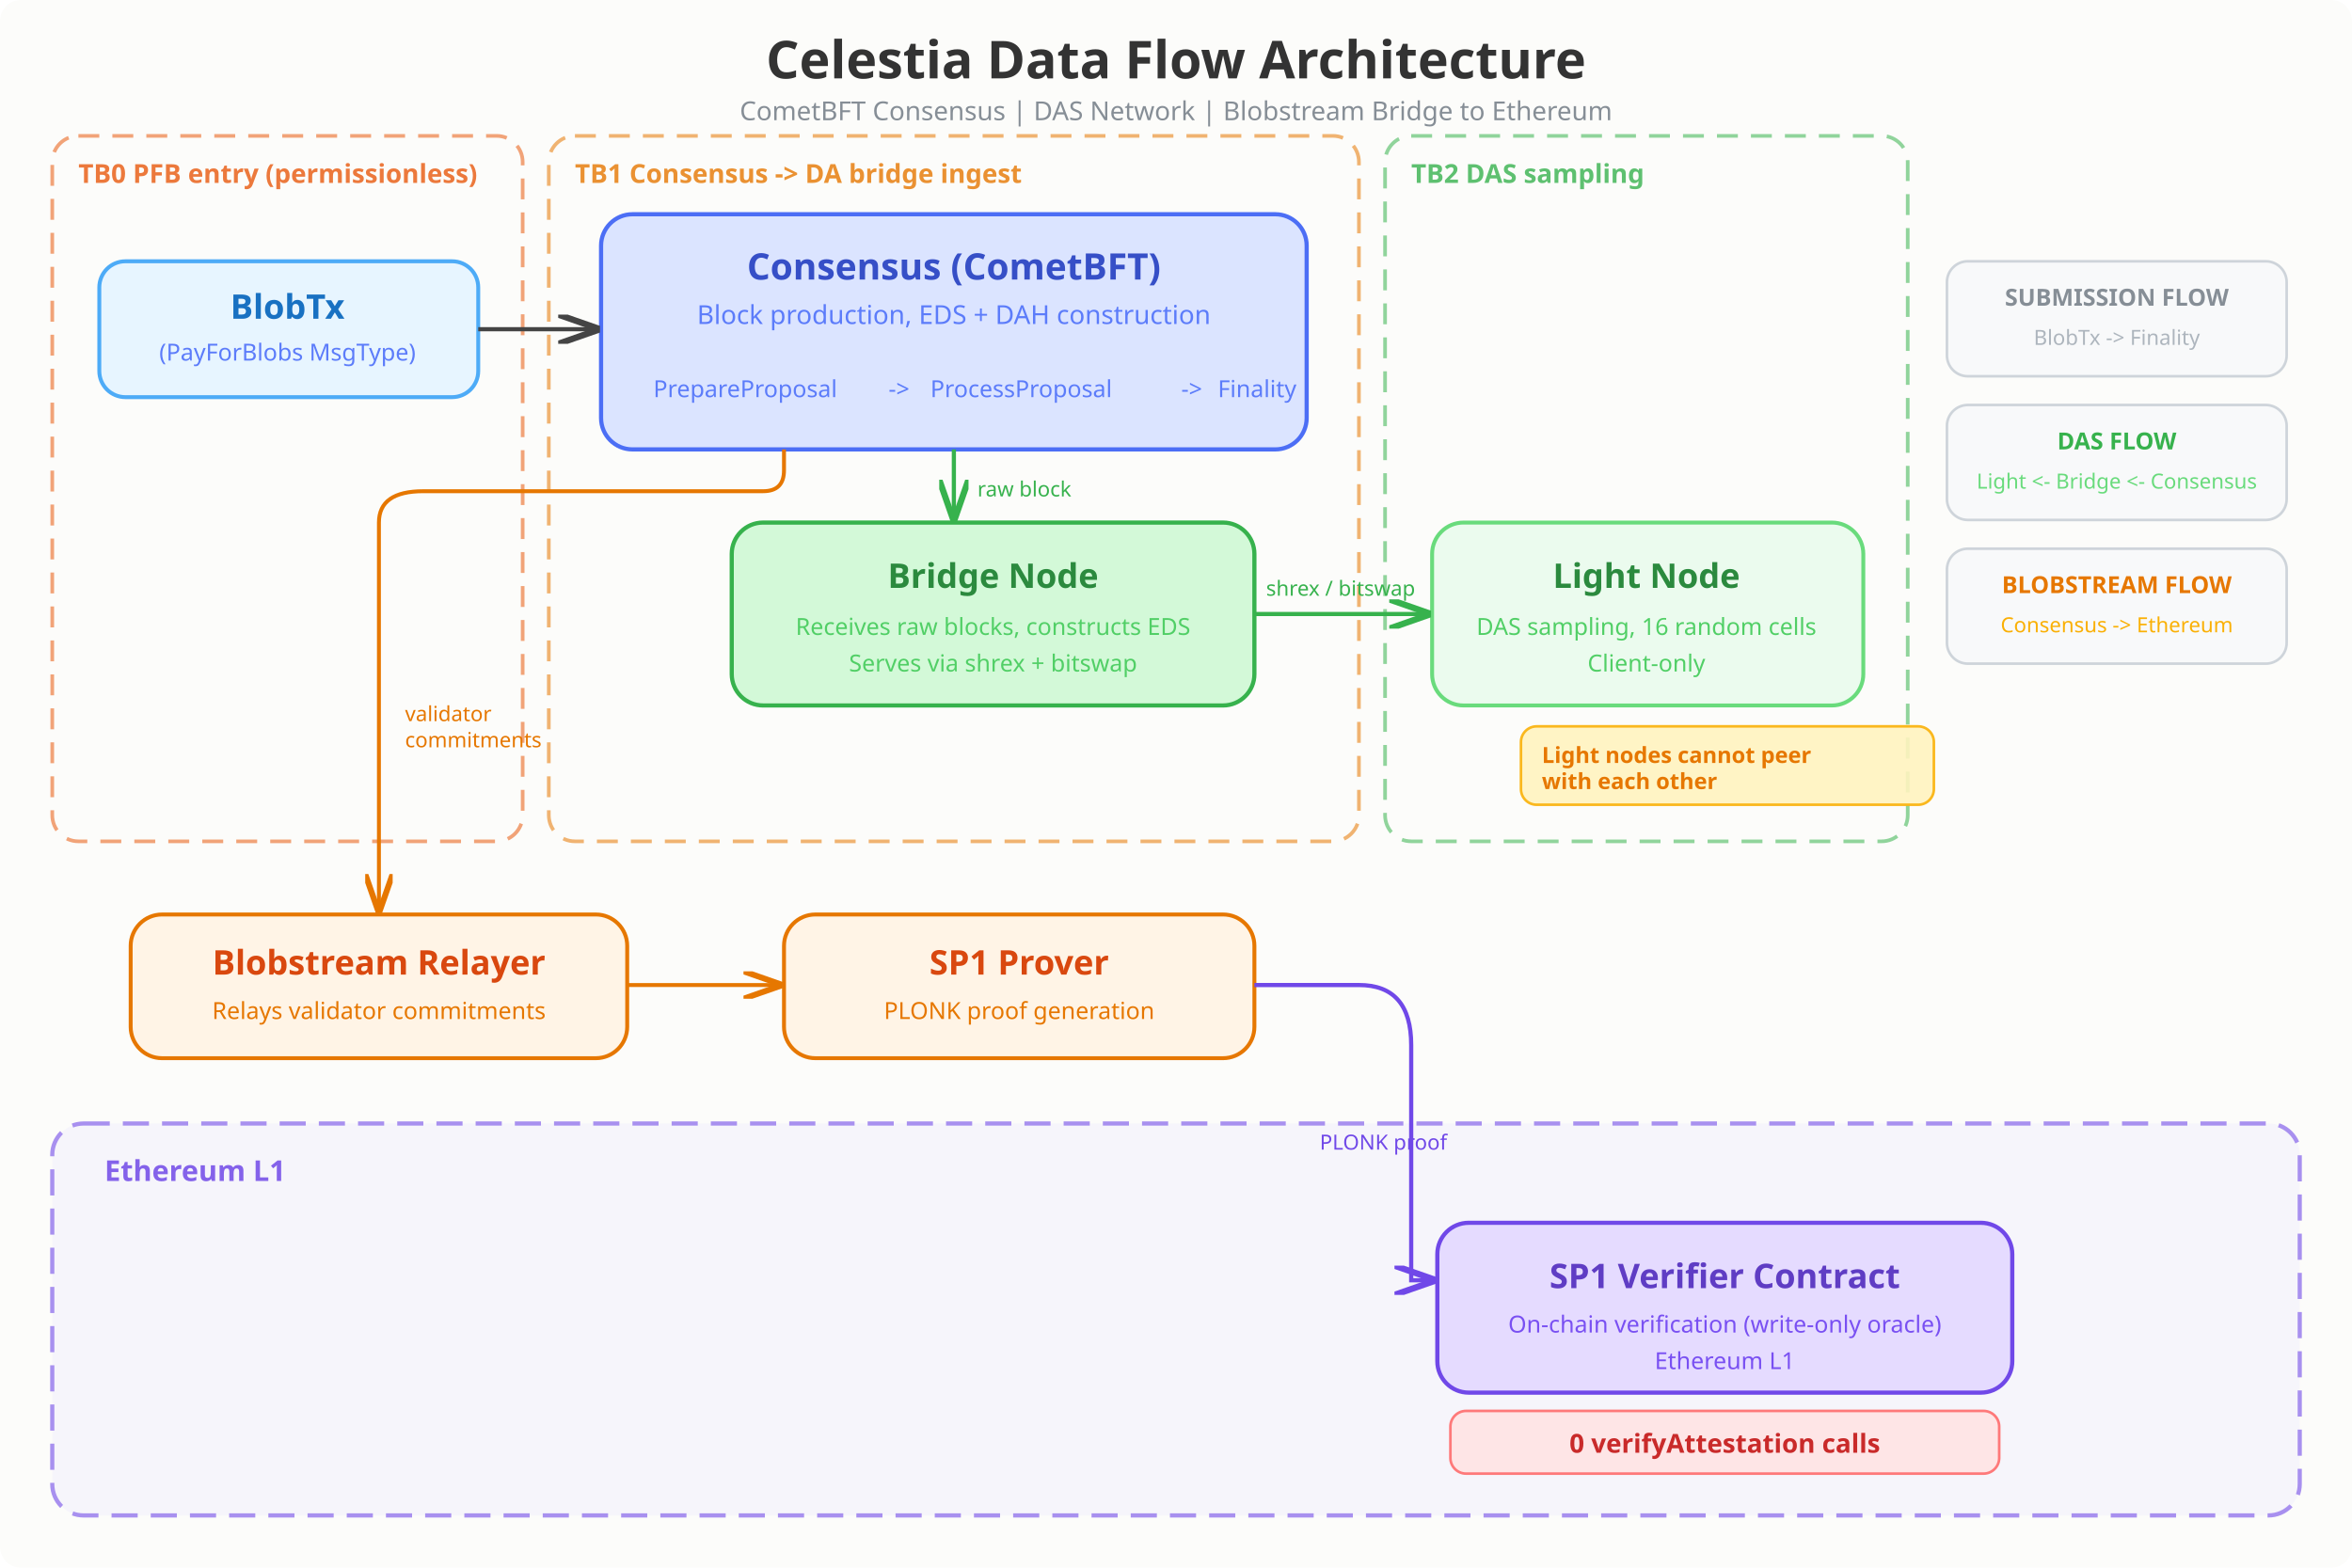
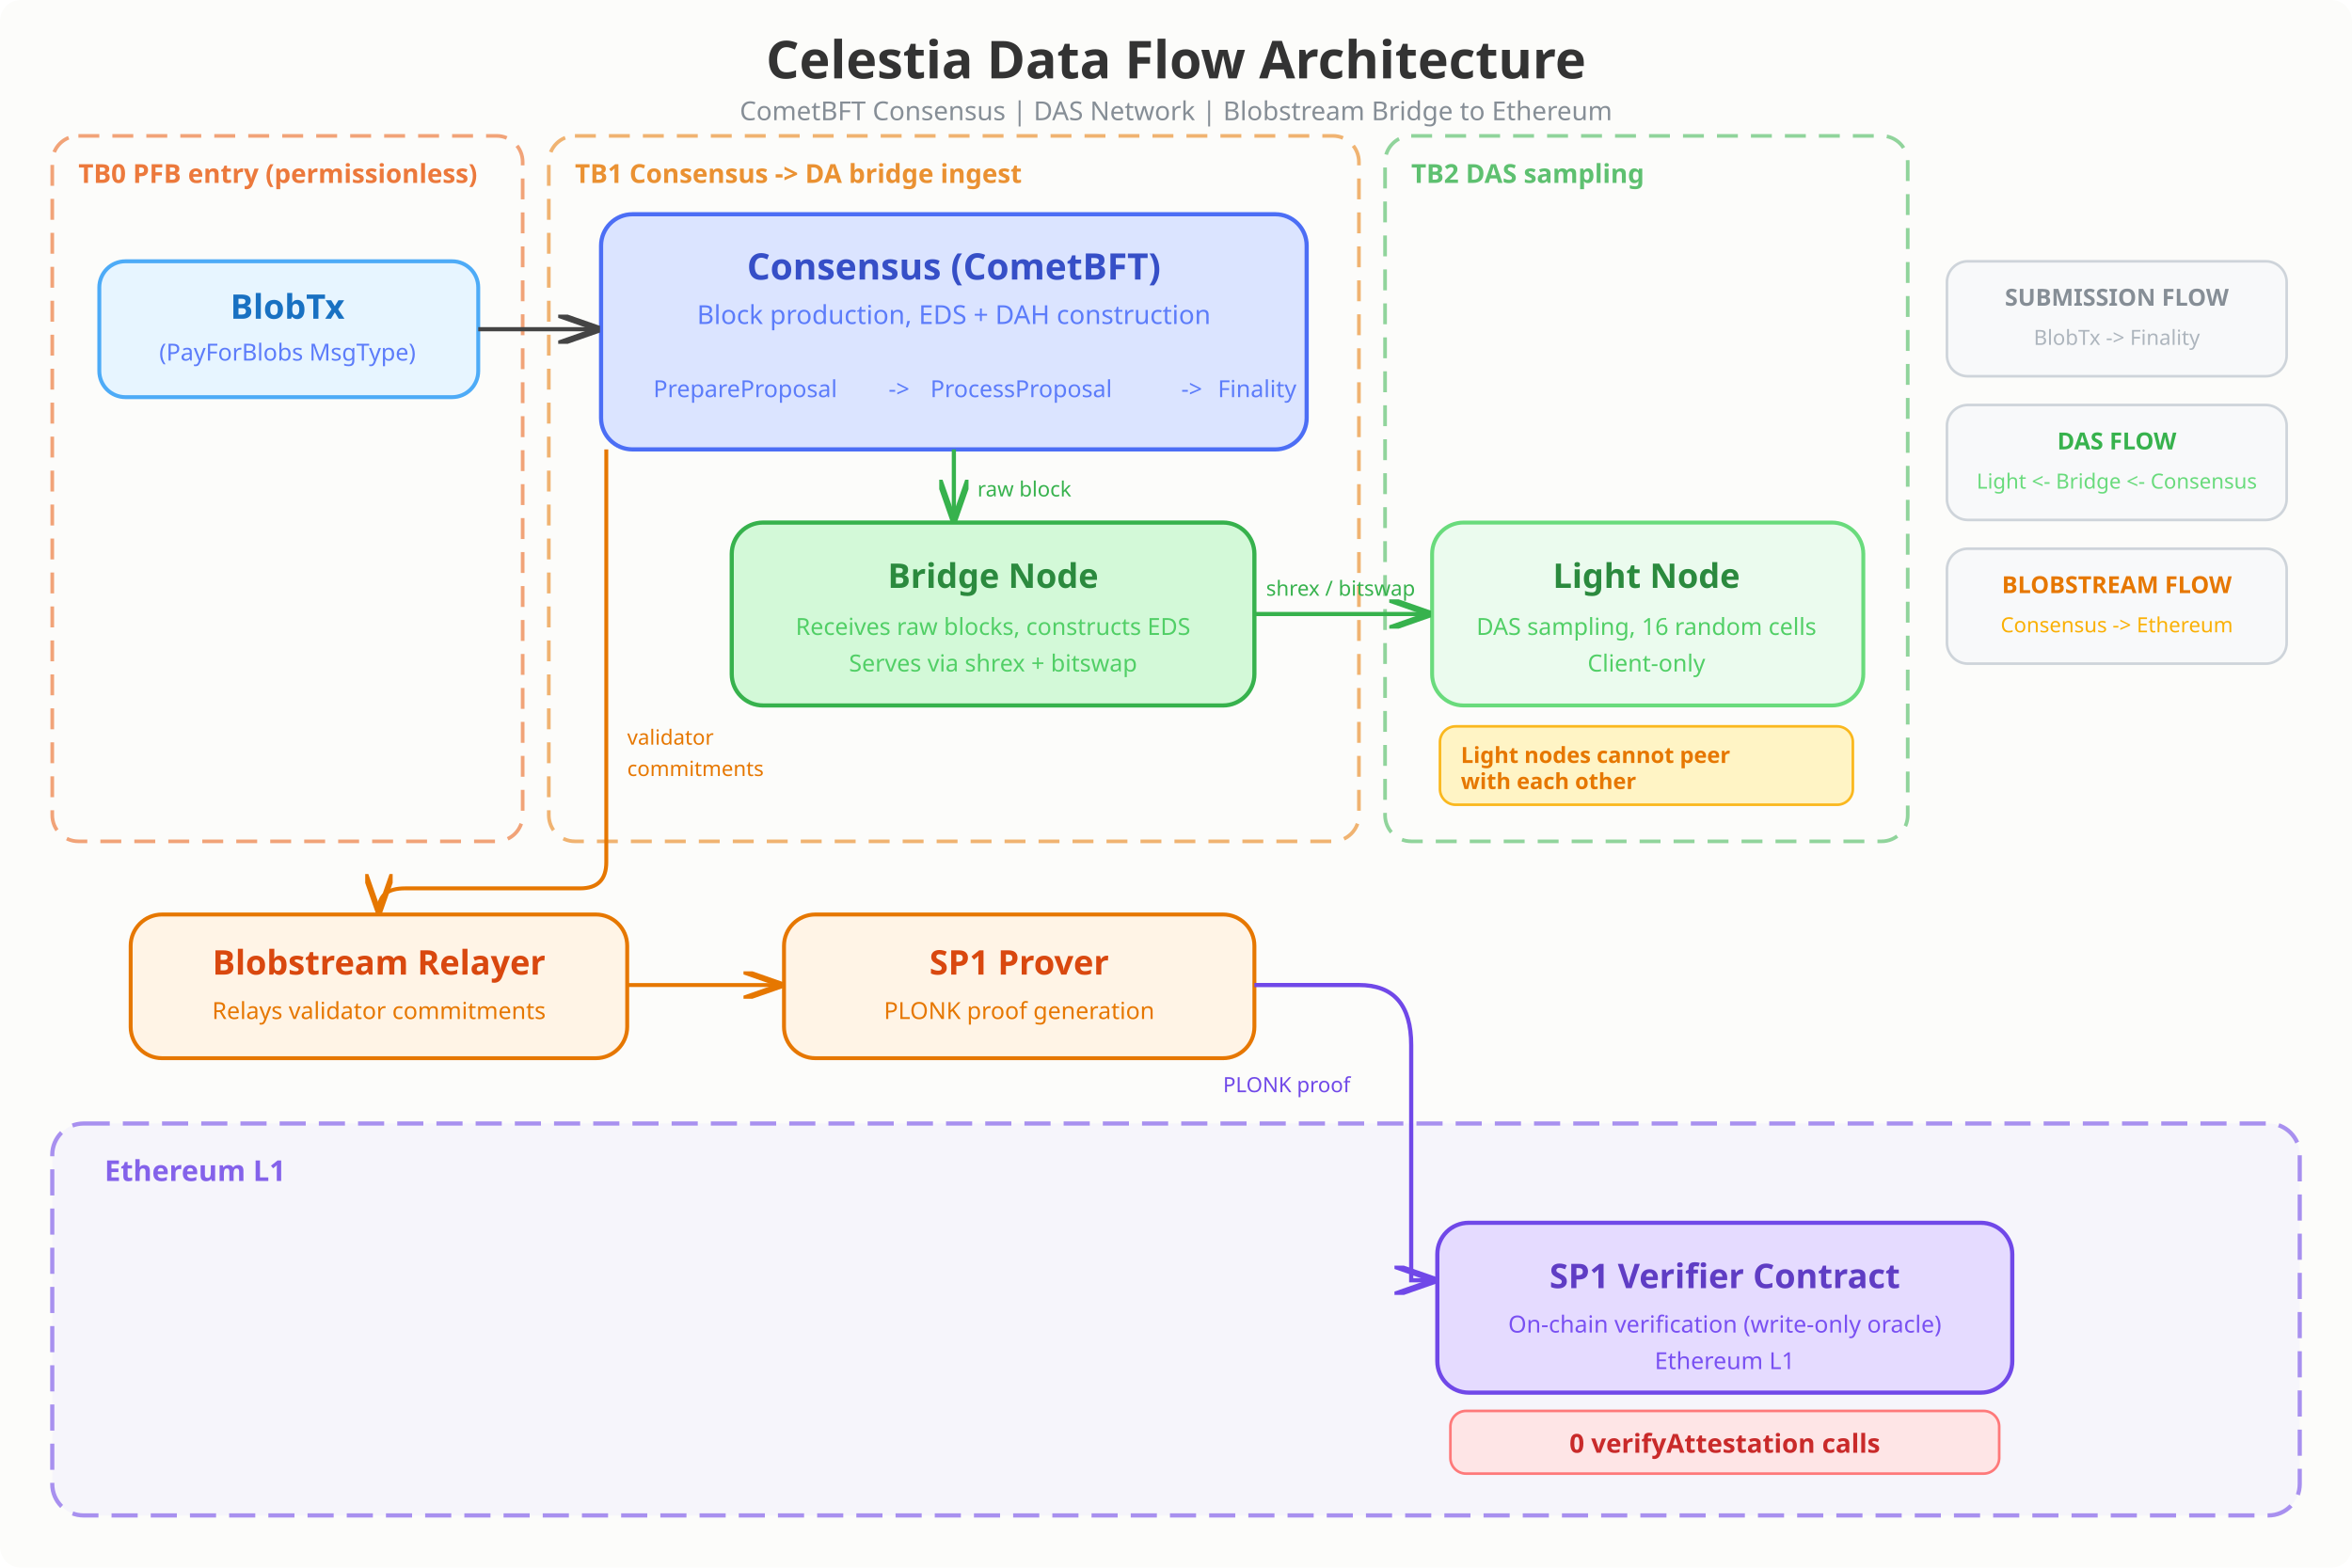
<svg xmlns="http://www.w3.org/2000/svg" viewBox="0 0 900 600" width="900" height="600" font-family="Virgil, Segoe UI Emoji, Noto Color Emoji, sans-serif" font-size="12">
  <defs>
    <marker id="arr" markerWidth="10" markerHeight="7" refX="9" refY="3.5" orient="auto">
      <path d="M0,0 L10,3.5 L0,7" fill="none" stroke="#444" stroke-width="1.5" stroke-linejoin="round" />
    </marker>
    <marker id="arr-grn" markerWidth="10" markerHeight="7" refX="9" refY="3.5" orient="auto">
      <path d="M0,0 L10,3.5 L0,7" fill="none" stroke="#37b24d" stroke-width="1.5" stroke-linejoin="round" />
    </marker>
    <marker id="arr-org" markerWidth="10" markerHeight="7" refX="9" refY="3.5" orient="auto">
      <path d="M0,0 L10,3.5 L0,7" fill="none" stroke="#e67700" stroke-width="1.5" stroke-linejoin="round" />
    </marker>
    <marker id="arr-pur" markerWidth="10" markerHeight="7" refX="9" refY="3.5" orient="auto">
      <path d="M0,0 L10,3.5 L0,7" fill="none" stroke="#7048e8" stroke-width="1.5" stroke-linejoin="round" />
    </marker>
  </defs>
  <rect width="900" height="600" fill="#fcfcfa" rx="8" />
  <rect x="20" y="52" width="180" height="270" rx="10" fill="none" stroke="#e8590c" stroke-width="1.4" stroke-dasharray="8,5" opacity="0.55" />
  <text x="30" y="70" font-size="10" fill="#e8590c" font-weight="600" opacity="0.8">TB0  PFB entry (permissionless)</text>
  <rect x="210" y="52" width="310" height="270" rx="10" fill="none" stroke="#e67700" stroke-width="1.4" stroke-dasharray="8,5" opacity="0.55" />
  <text x="220" y="70" font-size="10" fill="#e67700" font-weight="600" opacity="0.8">TB1  Consensus -&gt; DA bridge ingest</text>
  <rect x="530" y="52" width="200" height="270" rx="10" fill="none" stroke="#37b24d" stroke-width="1.4" stroke-dasharray="8,5" opacity="0.55" />
  <text x="540" y="70" font-size="10" fill="#37b24d" font-weight="600" opacity="0.8">TB2  DAS sampling</text>
  <rect x="20" y="430" width="860" height="150" rx="12" fill="#f1f0fb" stroke="#7048e8" stroke-width="1.6" stroke-dasharray="10,5" opacity="0.6" />
  <text x="40" y="452" font-size="11" fill="#7048e8" font-weight="700" opacity="0.85">Ethereum L1</text>
  <rect x="38" y="100" width="145" height="52" rx="10" fill="#e7f5ff" stroke="#4dabf7" stroke-width="1.5" />
  <text x="110" y="122" text-anchor="middle" font-size="13" font-weight="600" fill="#1971c2">BlobTx</text>
  <text x="110" y="138" text-anchor="middle" font-size="9" fill="#5c7cfa">(PayForBlobs MsgType)</text>
  <rect x="230" y="82" width="270" height="90" rx="12" fill="#dbe4ff" stroke="#4c6ef5" stroke-width="1.6" />
  <text x="365" y="107" text-anchor="middle" font-size="14" font-weight="700" fill="#364fc7">Consensus (CometBFT)</text>
  <text x="365" y="124" text-anchor="middle" font-size="10" fill="#5c7cfa">Block production, EDS + DAH construction</text>
  <text x="250" y="152" font-size="9" fill="#5c7cfa">PrepareProposal</text>
  <text x="340" y="152" font-size="9" fill="#5c7cfa">-&gt;</text>
  <text x="356" y="152" font-size="9" fill="#5c7cfa">ProcessProposal</text>
  <text x="452" y="152" font-size="9" fill="#5c7cfa">-&gt;</text>
  <text x="466" y="152" font-size="9" fill="#5c7cfa">Finality</text>
  <line x1="183" y1="126" x2="228" y2="126" stroke="#444" stroke-width="1.6" marker-end="url(#arr)" />
  <rect x="280" y="200" width="200" height="70" rx="12" fill="#d3f9d8" stroke="#37b24d" stroke-width="1.6" />
  <text x="380" y="225" text-anchor="middle" font-size="13" font-weight="700" fill="#2b8a3e">Bridge Node</text>
  <text x="380" y="243" text-anchor="middle" font-size="9" fill="#51cf66">Receives raw blocks, constructs EDS</text>
  <text x="380" y="257" text-anchor="middle" font-size="9" fill="#51cf66">Serves via shrex + bitswap</text>
  <rect x="548" y="200" width="165" height="70" rx="12" fill="#ebfbee" stroke="#69db7c" stroke-width="1.5" />
  <text x="630" y="225" text-anchor="middle" font-size="13" font-weight="700" fill="#2b8a3e">Light Node</text>
  <text x="630" y="243" text-anchor="middle" font-size="9" fill="#51cf66">DAS sampling, 16 random cells</text>
  <text x="630" y="257" text-anchor="middle" font-size="9" fill="#51cf66">Client-only</text>
  <line x1="365" y1="172" x2="365" y2="198" stroke="#37b24d" stroke-width="1.6" marker-end="url(#arr-grn)" />
  <text x="374" y="190" font-size="8" fill="#37b24d">raw block</text>
  <line x1="480" y1="235" x2="546" y2="235" stroke="#37b24d" stroke-width="1.6" marker-end="url(#arr-grn)" />
  <text x="513" y="228" text-anchor="middle" font-size="8" fill="#37b24d">shrex / bitswap</text>
-   <rect x="582" y="278" width="158" height="30" rx="6" fill="#fff3bf" stroke="#fab005" stroke-width="1" opacity="0.9" />
-   <text x="590" y="292" font-size="8.5" fill="#e67700" font-weight="600">Light nodes cannot peer</text>
-   <text x="590" y="302" font-size="8.5" fill="#e67700" font-weight="600">with each other</text>
+   <rect x="551" y="278" width="158" height="30" rx="6" fill="#fff3bf" stroke="#fab005" stroke-width="1" opacity="0.9" />
+   <text x="559" y="292" font-size="8.5" fill="#e67700" font-weight="600">Light nodes cannot peer</text>
+   <text x="559" y="302" font-size="8.5" fill="#e67700" font-weight="600">with each other</text>
  <rect x="50" y="350" width="190" height="55" rx="12" fill="#fff4e6" stroke="#e67700" stroke-width="1.5" />
  <text x="145" y="373" text-anchor="middle" font-size="13" font-weight="700" fill="#d9480f">Blobstream Relayer</text>
  <text x="145" y="390" text-anchor="middle" font-size="9" fill="#e67700">Relays validator commitments</text>
  <rect x="300" y="350" width="180" height="55" rx="12" fill="#fff4e6" stroke="#e67700" stroke-width="1.5" />
  <text x="390" y="373" text-anchor="middle" font-size="13" font-weight="700" fill="#d9480f">SP1 Prover</text>
  <text x="390" y="390" text-anchor="middle" font-size="9" fill="#e67700">PLONK proof generation</text>
  <rect x="550" y="468" width="220" height="65" rx="12" fill="#e5dbff" stroke="#7048e8" stroke-width="1.6" />
  <text x="660" y="493" text-anchor="middle" font-size="13" font-weight="700" fill="#5f3dc4">SP1 Verifier Contract</text>
  <text x="660" y="510" text-anchor="middle" font-size="9" fill="#7950f2">On-chain verification (write-only oracle)</text>
  <text x="660" y="524" text-anchor="middle" font-size="9" fill="#7950f2">Ethereum L1</text>
-   <path d="M300,172 L300,180 Q300,188 292,188 L162,188 Q145,188 145,200 L145,348" fill="none" stroke="#e67700" stroke-width="1.5" marker-end="url(#arr-org)" />
-   <text x="155" y="276" font-size="8" fill="#e67700">validator</text>
-   <text x="155" y="286" font-size="8" fill="#e67700">commitments</text>
+   <path d="M232,172 L232,330 Q232,340 222,340 L155,340 Q145,340 145,348" fill="none" stroke="#e67700" stroke-width="1.5" marker-end="url(#arr-org)" />
+   <text x="240" y="285" font-size="8" fill="#e67700">validator</text>
+   <text x="240" y="297" font-size="8" fill="#e67700">commitments</text>
  <line x1="240" y1="377" x2="298" y2="377" stroke="#e67700" stroke-width="1.5" marker-end="url(#arr-org)" />
  <path d="M480,377 L520,377 Q540,377 540,400 L540,490 L548,490" fill="none" stroke="#7048e8" stroke-width="1.6" marker-end="url(#arr-pur)" />
-   <text x="505" y="440" font-size="8" fill="#7048e8">PLONK proof</text>
+   <text x="468" y="418" font-size="8" fill="#7048e8">PLONK proof</text>
  <rect x="555" y="540" width="210" height="24" rx="6" fill="#ffe3e3" stroke="#ff6b6b" stroke-width="1" opacity="0.9" />
  <text x="660" y="556" text-anchor="middle" font-size="10" fill="#c92a2a" font-weight="700">0 verifyAttestation calls</text>
  <rect x="745" y="100" width="130" height="44" rx="8" fill="#f8f9fa" stroke="#ced4da" stroke-width="1" />
  <text x="810" y="117" text-anchor="middle" font-size="9" fill="#868e96" font-weight="600">SUBMISSION FLOW</text>
  <text x="810" y="132" text-anchor="middle" font-size="8" fill="#adb5bd">BlobTx -&gt; Finality</text>
  <rect x="745" y="155" width="130" height="44" rx="8" fill="#f8f9fa" stroke="#ced4da" stroke-width="1" />
  <text x="810" y="172" text-anchor="middle" font-size="9" fill="#37b24d" font-weight="600">DAS FLOW</text>
  <text x="810" y="187" text-anchor="middle" font-size="8" fill="#69db7c">Light &lt;- Bridge &lt;- Consensus</text>
  <rect x="745" y="210" width="130" height="44" rx="8" fill="#f8f9fa" stroke="#ced4da" stroke-width="1" />
  <text x="810" y="227" text-anchor="middle" font-size="9" fill="#e67700" font-weight="600">BLOBSTREAM FLOW</text>
  <text x="810" y="242" text-anchor="middle" font-size="8" fill="#fab005">Consensus -&gt; Ethereum</text>
  <text x="450" y="30" text-anchor="middle" font-size="20" font-weight="700" fill="#333">Celestia Data Flow Architecture</text>
  <text x="450" y="46" text-anchor="middle" font-size="10" fill="#868e96">CometBFT Consensus  |  DAS Network  |  Blobstream Bridge to Ethereum</text>
</svg>
